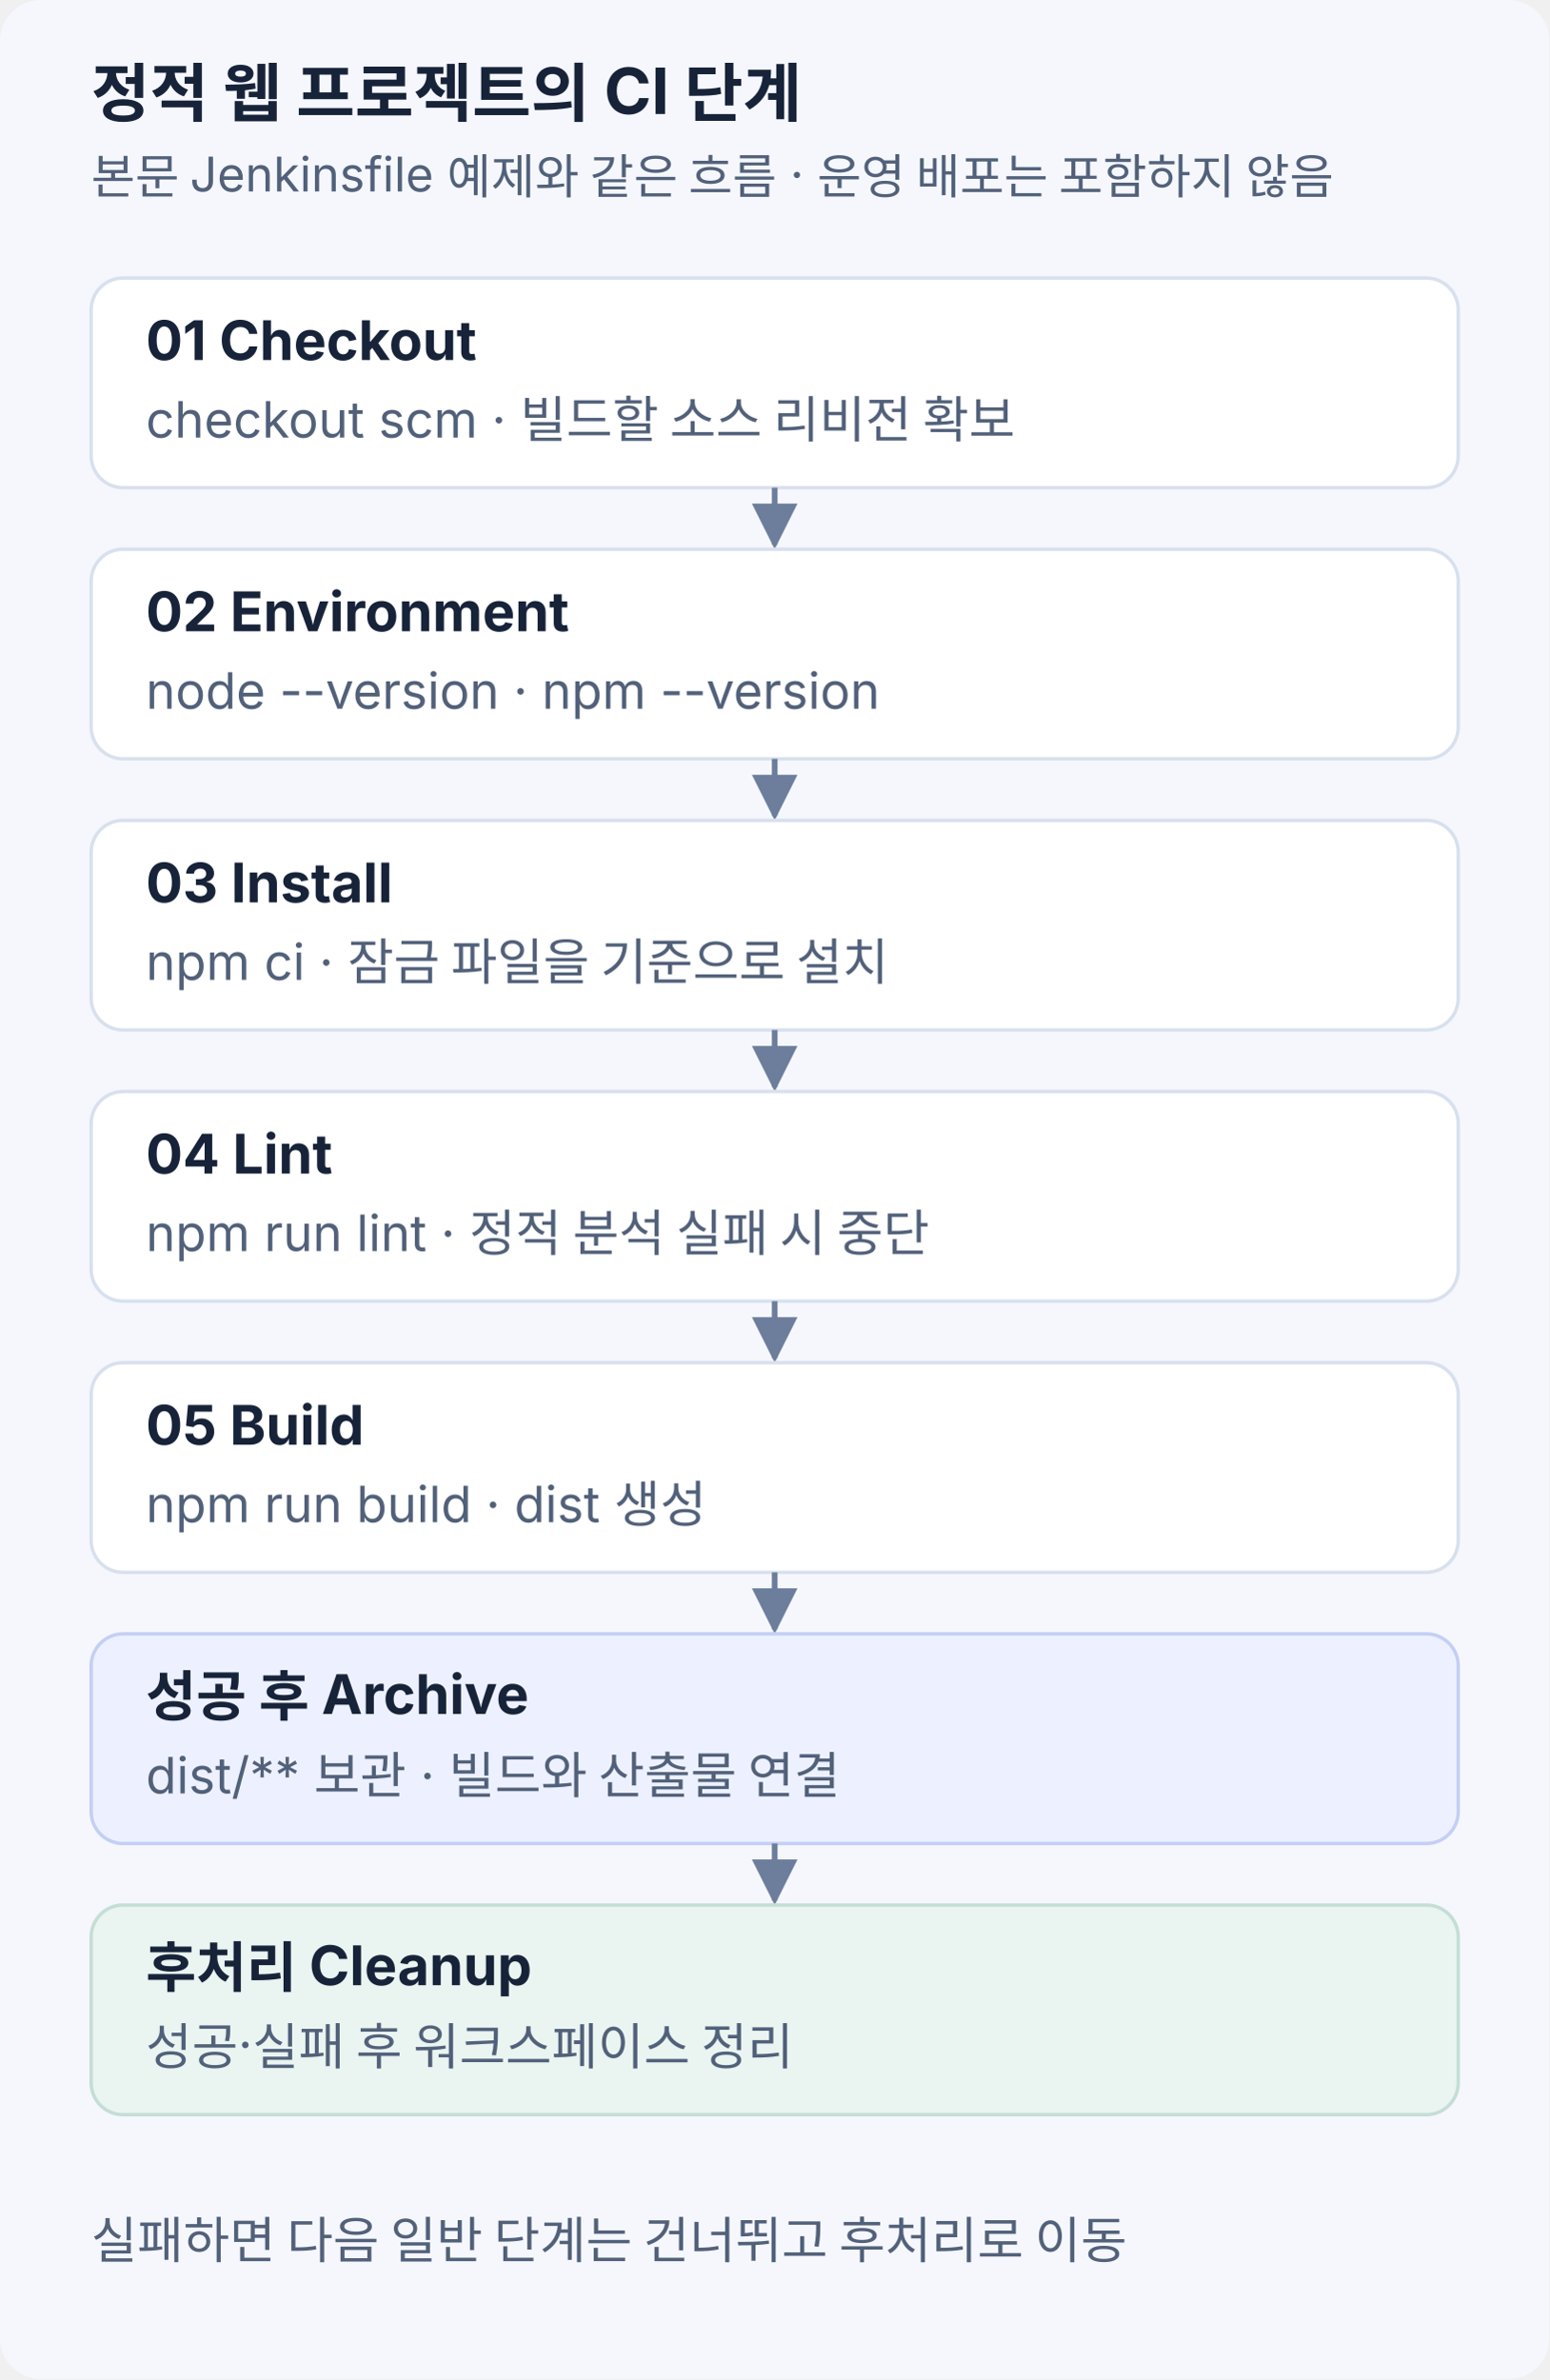
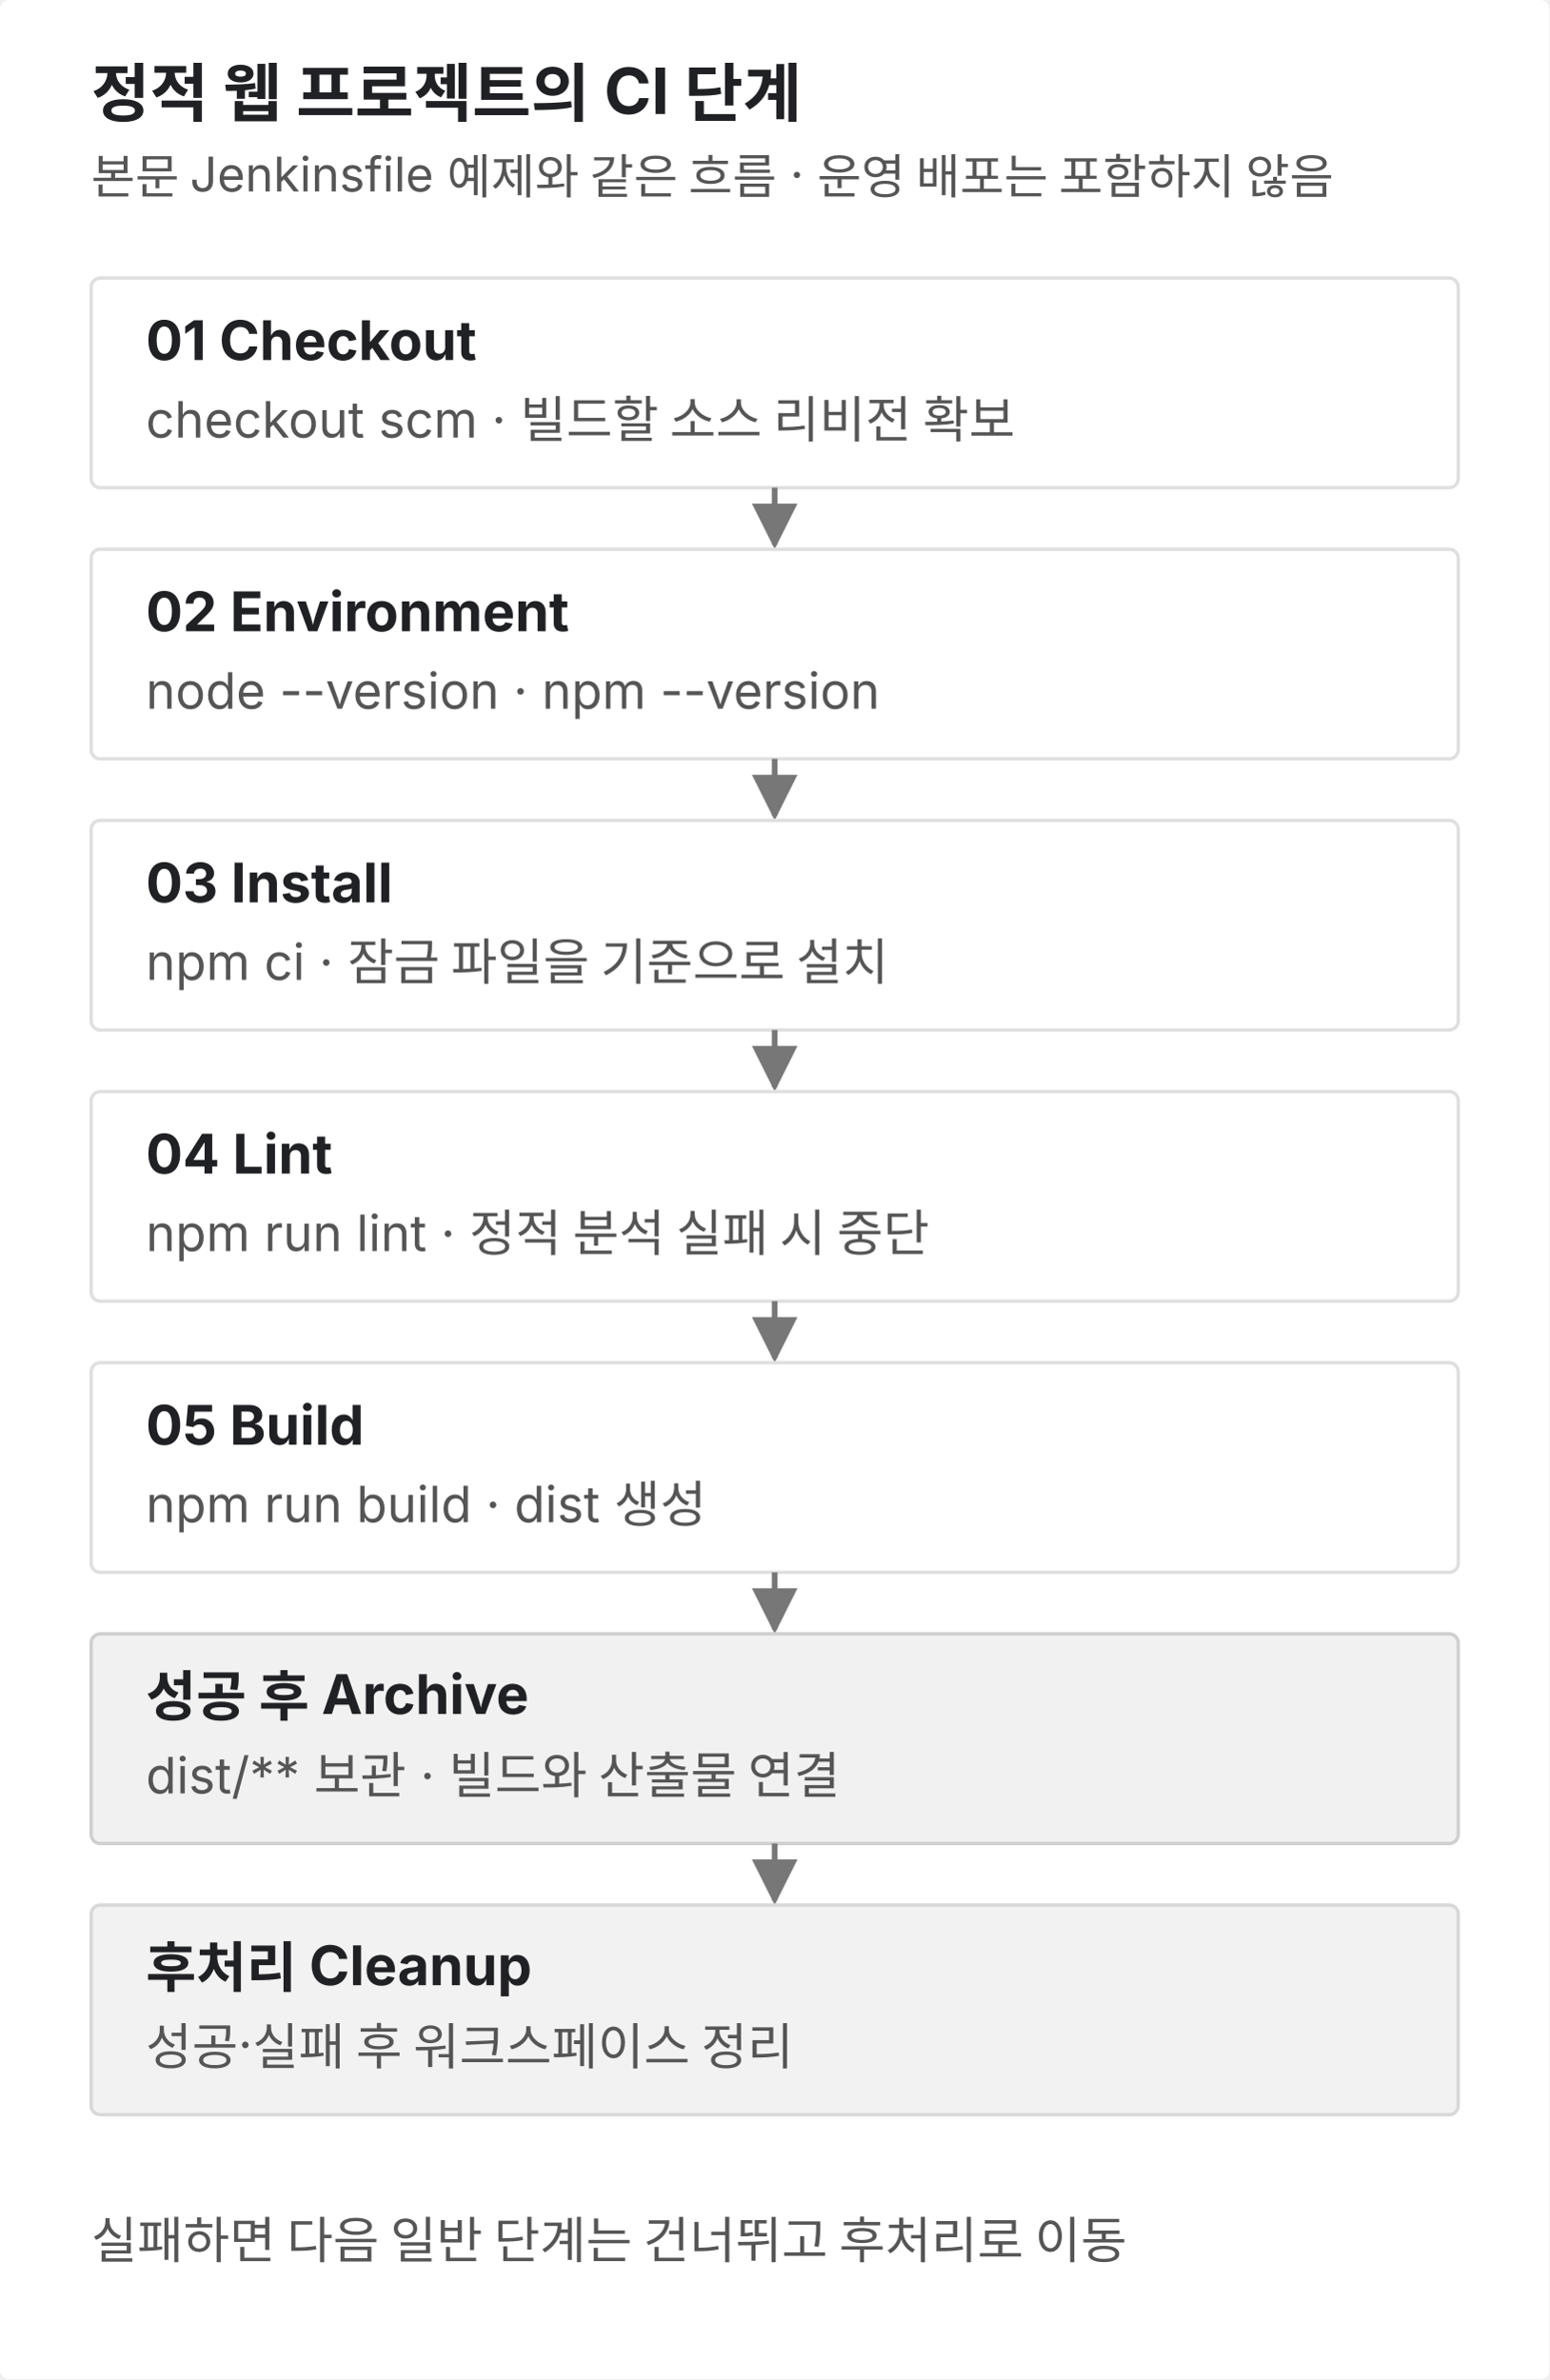
<svg xmlns="http://www.w3.org/2000/svg" width="680" height="1044" viewBox="0 0 680 1044" role="img" aria-labelledby="title description">
  <defs>
    <marker id="arrow" viewBox="0 0 10 10" refX="9" refY="5" markerWidth="8" markerHeight="8" orient="auto-start-reverse">
-       <path d="M 0 0 L 10 5 L 0 10 Z" fill="#6c7e9c" />
+       <path d="M 0 0 L 10 5 L 0 10 Z" fill="#777777" />
    </marker>
  </defs>
-   <rect width="680" height="1044" rx="18" fill="#f5f7fc" />
+   <rect width="680" height="1044" rx="4" fill="#ffffff" />
  <g font-family="system-ui, -apple-system, BlinkMacSystemFont, 'Segoe UI', sans-serif">
-     <text x="40" y="51" font-size="28" fill="#172339" font-weight="700">정적 웹 프로젝트의 CI 단계</text>
-     <text x="40" y="85" font-size="21" fill="#52617a" font-weight="400">본문 Jenkinsfile 예제와 같은 흐름 · 운영 배포는 포함하지 않음</text>
-     <rect x="40" y="122" width="600" height="92" rx="14" fill="#fff" stroke="#d8e0ee" stroke-width="1.5" />
-     <text x="64" y="158" font-size="24" fill="#172339" font-weight="700">01  Checkout</text>
-     <text x="64" y="192" font-size="22" fill="#52617a" font-weight="400">checkout scm · 빌드할 소스 리비전 확보</text>
-     <path d="M 340 214 V 239" fill="none" stroke="#6c7e9c" stroke-width="2.5" marker-end="url(#arrow)" />
-     <rect x="40" y="241" width="600" height="92" rx="14" fill="#fff" stroke="#d8e0ee" stroke-width="1.5" />
-     <text x="64" y="277" font-size="24" fill="#172339" font-weight="700">02  Environment</text>
-     <text x="64" y="311" font-size="22" fill="#52617a" font-weight="400">node --version · npm --version</text>
-     <path d="M 340 333 V 358" fill="none" stroke="#6c7e9c" stroke-width="2.5" marker-end="url(#arrow)" />
-     <rect x="40" y="360" width="600" height="92" rx="14" fill="#fff" stroke="#d8e0ee" stroke-width="1.5" />
-     <text x="64" y="396" font-size="24" fill="#172339" font-weight="700">03  Install</text>
-     <text x="64" y="430" font-size="22" fill="#52617a" font-weight="400">npm ci · 잠금 파일을 기준으로 설치</text>
-     <path d="M 340 452 V 477" fill="none" stroke="#6c7e9c" stroke-width="2.5" marker-end="url(#arrow)" />
-     <rect x="40" y="479" width="600" height="92" rx="14" fill="#fff" stroke="#d8e0ee" stroke-width="1.5" />
-     <text x="64" y="515" font-size="24" fill="#172339" font-weight="700">04  Lint</text>
-     <text x="64" y="549" font-size="22" fill="#52617a" font-weight="400">npm run lint · 정적 분석 실패 시 중단</text>
-     <path d="M 340 571 V 596" fill="none" stroke="#6c7e9c" stroke-width="2.5" marker-end="url(#arrow)" />
-     <rect x="40" y="598" width="600" height="92" rx="14" fill="#fff" stroke="#d8e0ee" stroke-width="1.5" />
-     <text x="64" y="634" font-size="24" fill="#172339" font-weight="700">05  Build</text>
-     <text x="64" y="668" font-size="22" fill="#52617a" font-weight="400">npm run build · dist 생성</text>
-     <path d="M 340 690 V 715" fill="none" stroke="#6c7e9c" stroke-width="2.5" marker-end="url(#arrow)" />
-     <rect x="40" y="717" width="600" height="92" rx="14" fill="#edf1ff" stroke="#c4cff5" stroke-width="1.5" />
-     <text x="64" y="753" font-size="24" fill="#172339" font-weight="700">성공 후  Archive</text>
-     <text x="64" y="787" font-size="22" fill="#52617a" font-weight="400">dist/** 보관 · 빌드와 산출물 연결</text>
-     <path d="M 340 809 V 834" fill="none" stroke="#6c7e9c" stroke-width="2.5" marker-end="url(#arrow)" />
-     <rect x="40" y="836" width="600" height="92" rx="14" fill="#eaf4f1" stroke="#c4ded6" stroke-width="1.5" />
-     <text x="64" y="872" font-size="24" fill="#172339" font-weight="700">후처리  Cleanup</text>
-     <text x="64" y="906" font-size="22" fill="#52617a" font-weight="400">성공·실패 후 워크스페이스 정리</text>
-     <text x="40" y="991" font-size="22" fill="#52617a" font-weight="400">실패하면 다음 일반 단계는 건너뛰고 후처리로 이동</text>
+     <text x="40" y="51" font-size="28" fill="#202124" font-weight="700">정적 웹 프로젝트의 CI 단계</text>
+     <text x="40" y="85" font-size="21" fill="#555555" font-weight="400">본문 Jenkinsfile 예제와 같은 흐름 · 운영 배포는 포함하지 않음</text>
+     <rect x="40" y="122" width="600" height="92" rx="4" fill="#fff" stroke="#dfdfdf" stroke-width="1.5" />
+     <text x="64" y="158" font-size="24" fill="#202124" font-weight="700">01  Checkout</text>
+     <text x="64" y="192" font-size="22" fill="#555555" font-weight="400">checkout scm · 빌드할 소스 리비전 확보</text>
+     <path d="M 340 214 V 239" fill="none" stroke="#777777" stroke-width="2.5" marker-end="url(#arrow)" />
+     <rect x="40" y="241" width="600" height="92" rx="4" fill="#fff" stroke="#dfdfdf" stroke-width="1.5" />
+     <text x="64" y="277" font-size="24" fill="#202124" font-weight="700">02  Environment</text>
+     <text x="64" y="311" font-size="22" fill="#555555" font-weight="400">node --version · npm --version</text>
+     <path d="M 340 333 V 358" fill="none" stroke="#777777" stroke-width="2.5" marker-end="url(#arrow)" />
+     <rect x="40" y="360" width="600" height="92" rx="4" fill="#fff" stroke="#dfdfdf" stroke-width="1.5" />
+     <text x="64" y="396" font-size="24" fill="#202124" font-weight="700">03  Install</text>
+     <text x="64" y="430" font-size="22" fill="#555555" font-weight="400">npm ci · 잠금 파일을 기준으로 설치</text>
+     <path d="M 340 452 V 477" fill="none" stroke="#777777" stroke-width="2.5" marker-end="url(#arrow)" />
+     <rect x="40" y="479" width="600" height="92" rx="4" fill="#fff" stroke="#dfdfdf" stroke-width="1.5" />
+     <text x="64" y="515" font-size="24" fill="#202124" font-weight="700">04  Lint</text>
+     <text x="64" y="549" font-size="22" fill="#555555" font-weight="400">npm run lint · 정적 분석 실패 시 중단</text>
+     <path d="M 340 571 V 596" fill="none" stroke="#777777" stroke-width="2.5" marker-end="url(#arrow)" />
+     <rect x="40" y="598" width="600" height="92" rx="4" fill="#fff" stroke="#dfdfdf" stroke-width="1.5" />
+     <text x="64" y="634" font-size="24" fill="#202124" font-weight="700">05  Build</text>
+     <text x="64" y="668" font-size="22" fill="#555555" font-weight="400">npm run build · dist 생성</text>
+     <path d="M 340 690 V 715" fill="none" stroke="#777777" stroke-width="2.5" marker-end="url(#arrow)" />
+     <rect x="40" y="717" width="600" height="92" rx="4" fill="#f1f1f1" stroke="#cfcfcf" stroke-width="1.5" />
+     <text x="64" y="753" font-size="24" fill="#202124" font-weight="700">성공 후  Archive</text>
+     <text x="64" y="787" font-size="22" fill="#555555" font-weight="400">dist/** 보관 · 빌드와 산출물 연결</text>
+     <path d="M 340 809 V 834" fill="none" stroke="#777777" stroke-width="2.5" marker-end="url(#arrow)" />
+     <rect x="40" y="836" width="600" height="92" rx="4" fill="#f2f2f2" stroke="#d8d8d8" stroke-width="1.5" />
+     <text x="64" y="872" font-size="24" fill="#202124" font-weight="700">후처리  Cleanup</text>
+     <text x="64" y="906" font-size="22" fill="#555555" font-weight="400">성공·실패 후 워크스페이스 정리</text>
+     <text x="40" y="991" font-size="22" fill="#555555" font-weight="400">실패하면 다음 일반 단계는 건너뛰고 후처리로 이동</text>
  </g>
</svg>
